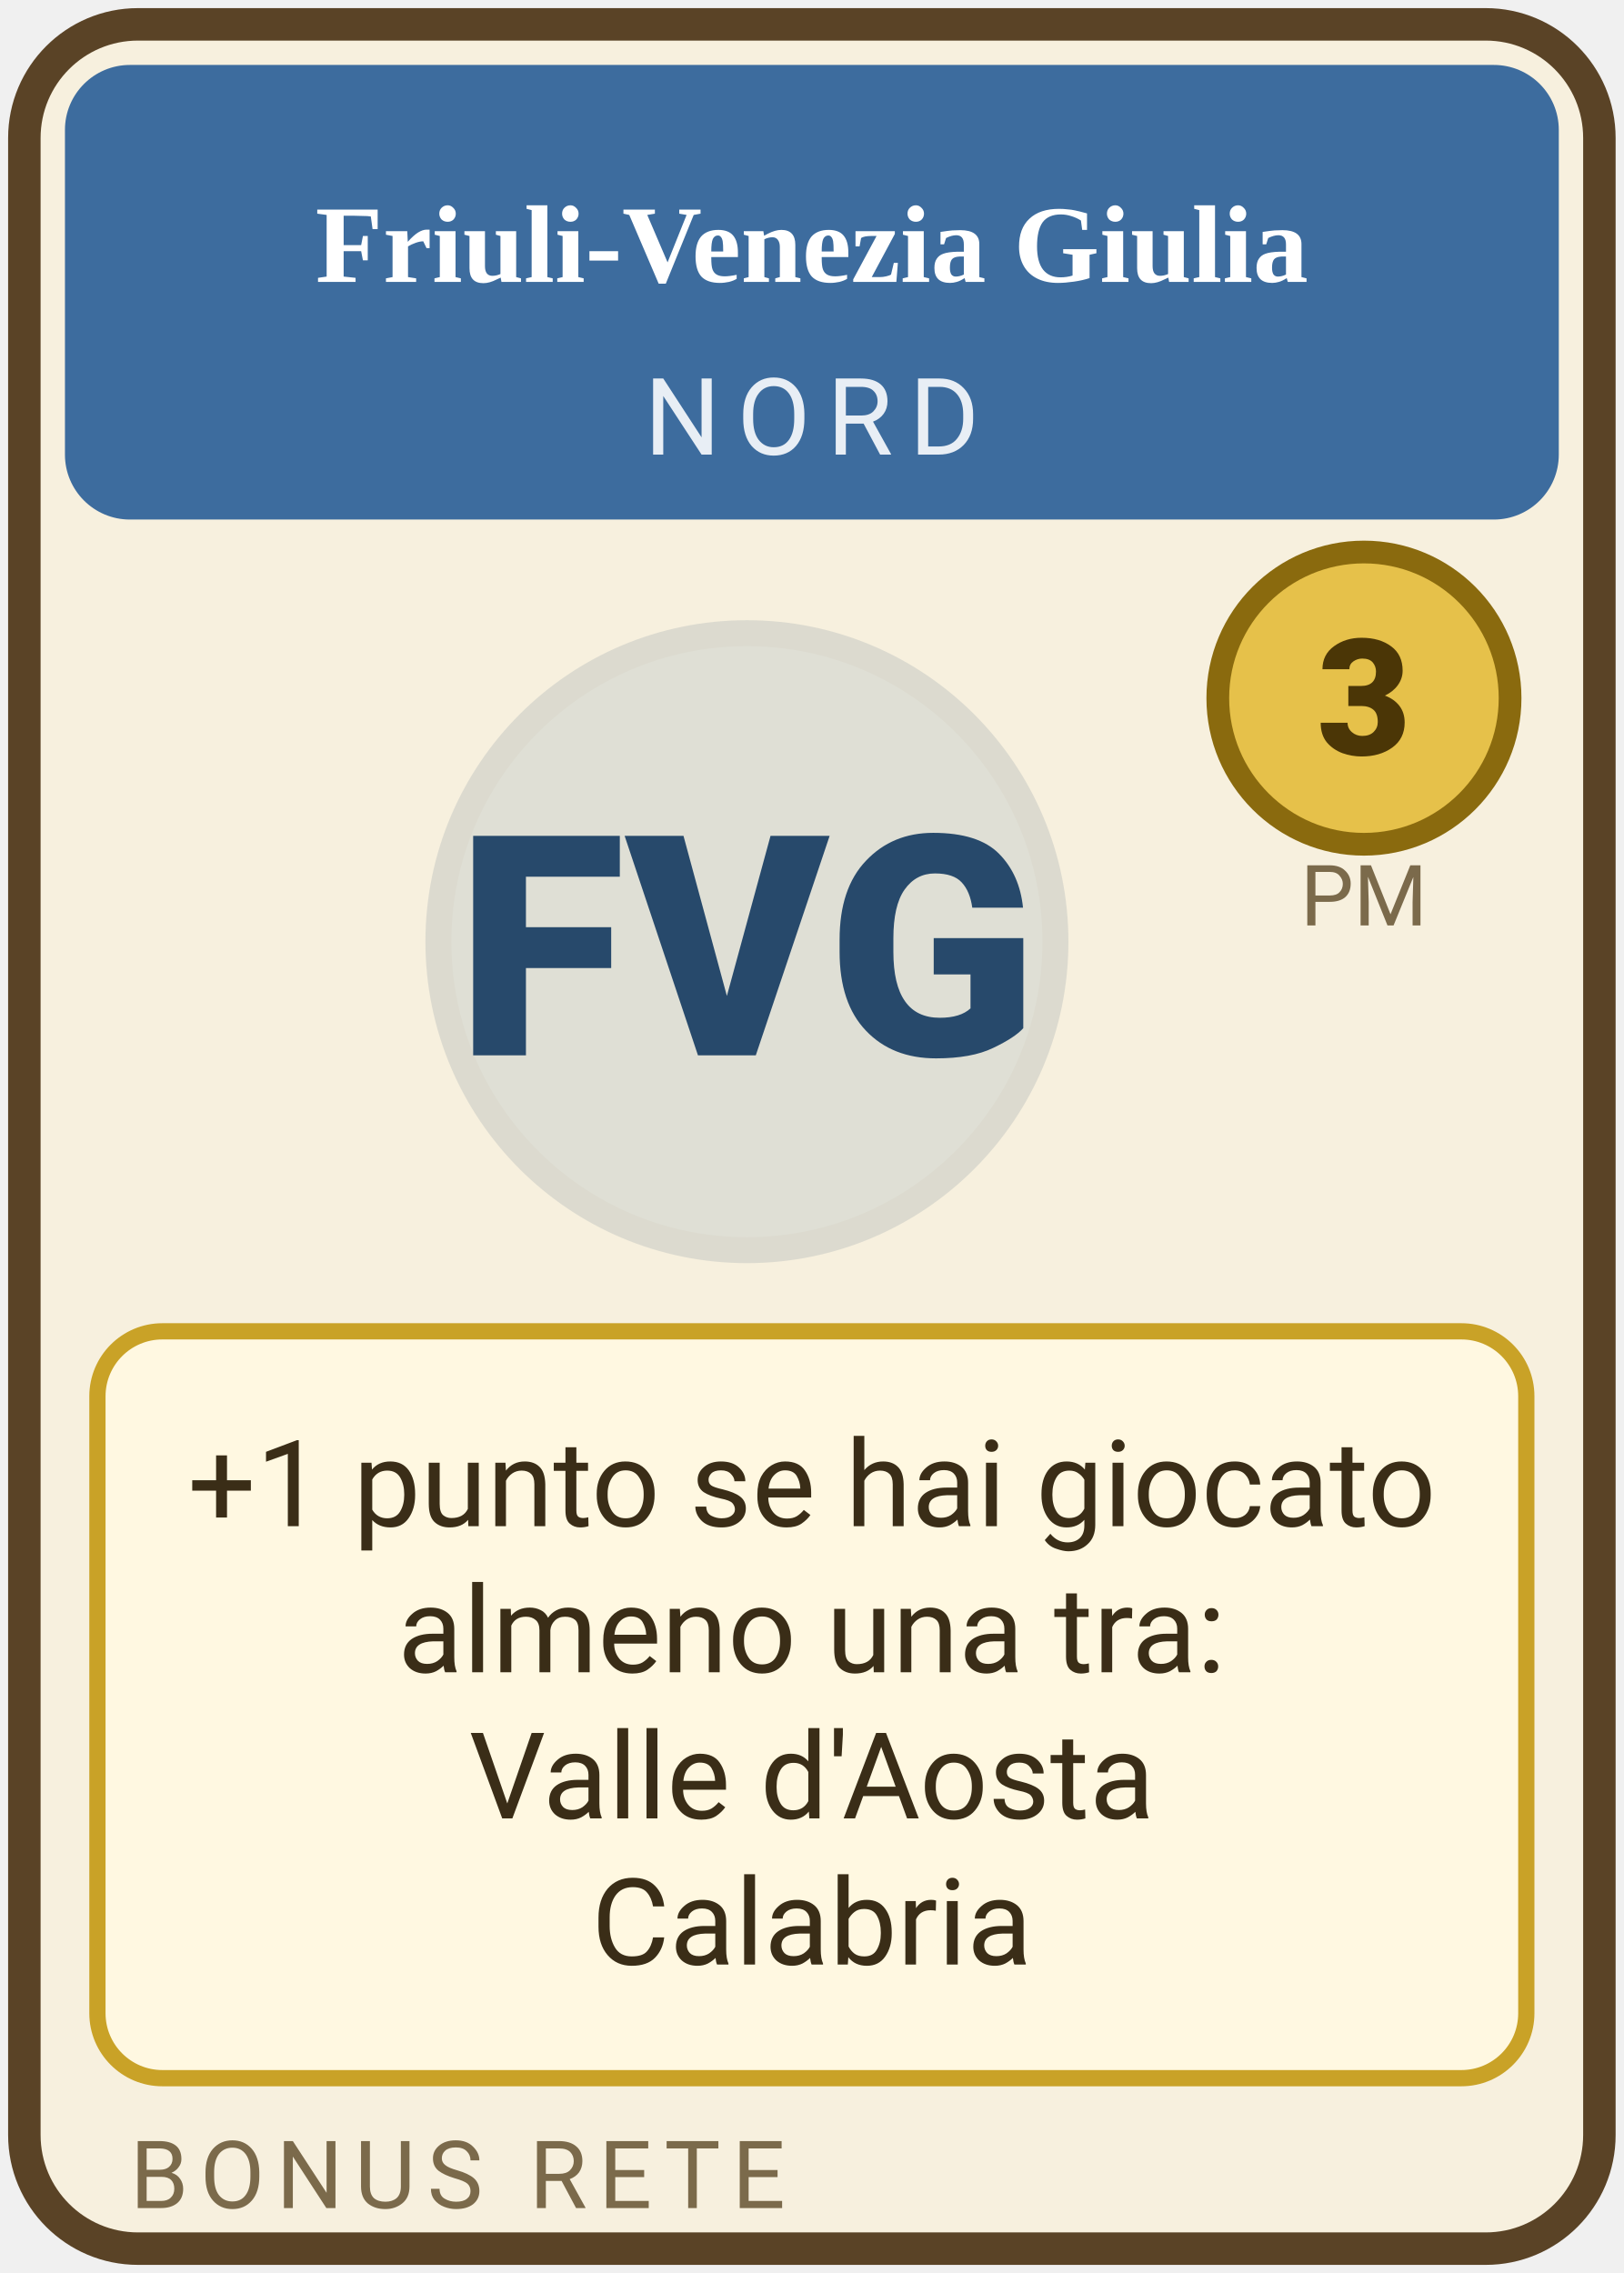
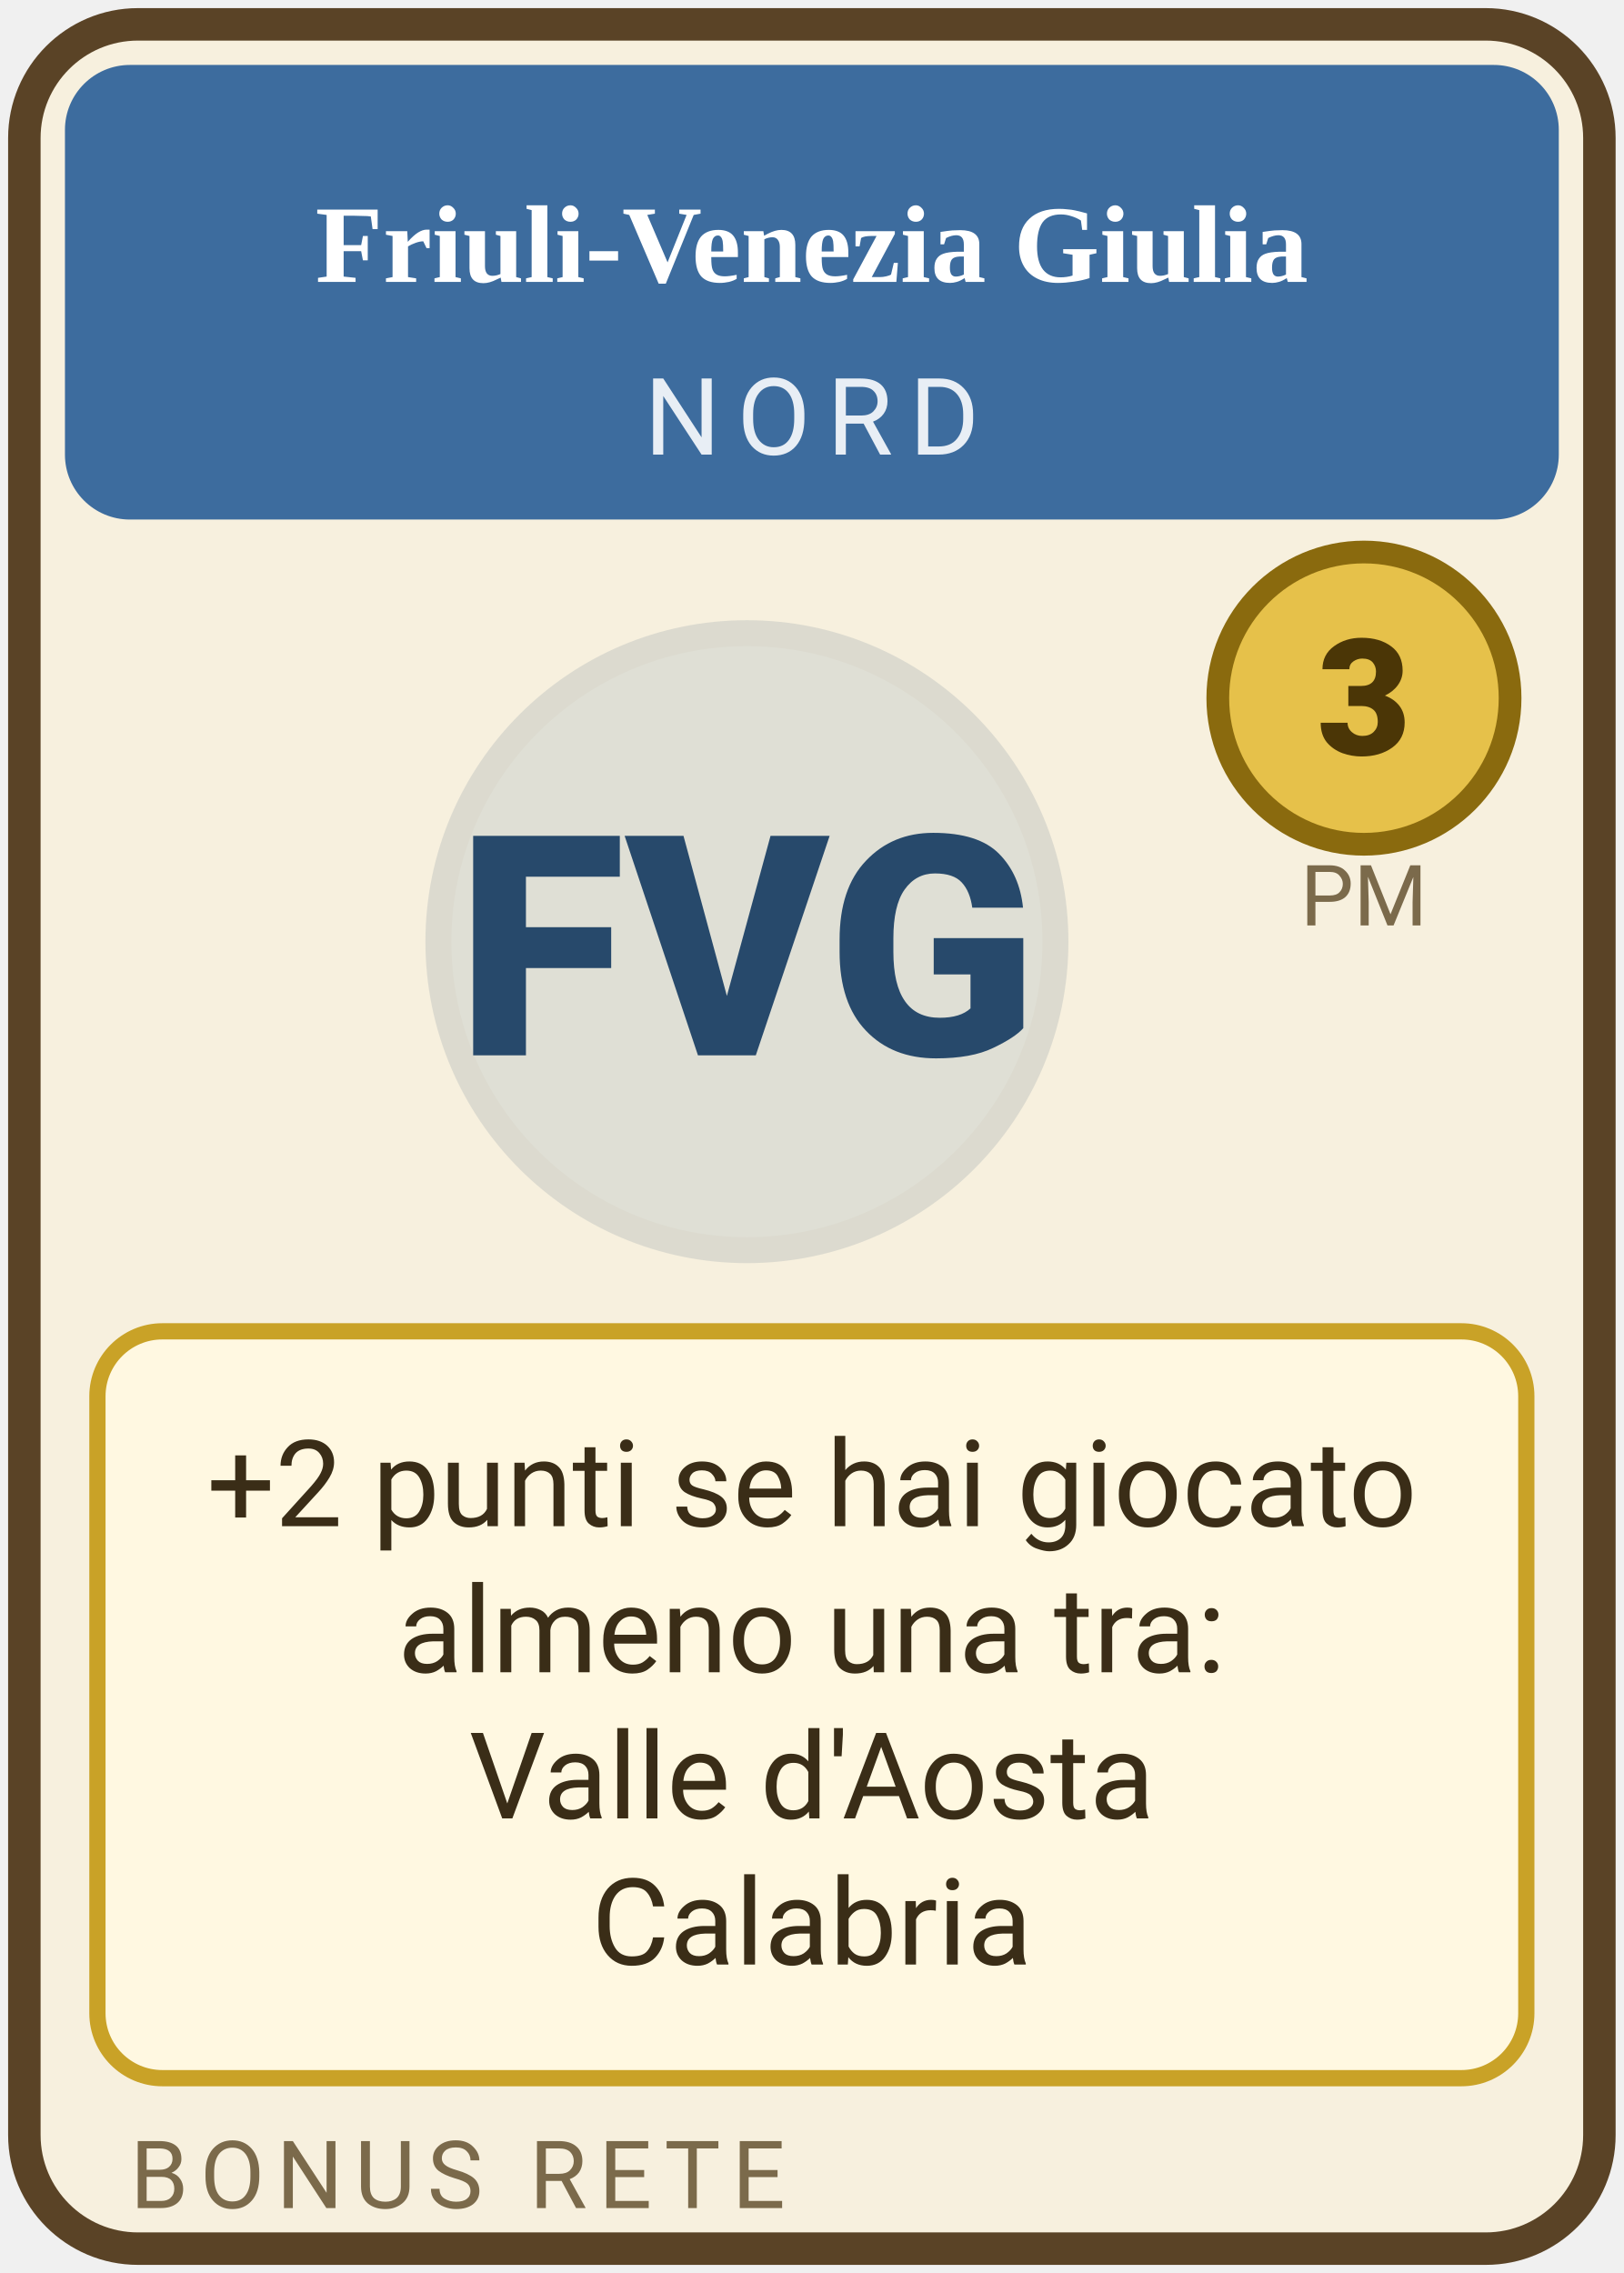
<svg xmlns="http://www.w3.org/2000/svg" width="100" height="140" class="spr card region " viewBox="0 0 100 140" role="img">
  <rect x="1.5" y="1.5" width="97" height="137" rx="7" fill="#f7f0de" stroke="#5a4326" stroke-width="2" />
  <rect x="4" y="4" width="92" height="28" rx="4" fill="#3d6c9e" />
  <text x="50" y="17.366" text-anchor="middle" font-size="6.8" font-weight="700" fill="#fff" font-family="Georgia, 'Times New Roman', serif">Friuli-Venezia Giulia</text>
  <text x="50" y="28" text-anchor="middle" font-size="6.6" letter-spacing="1" fill="#e8eef5" font-family="system-ui, -apple-system, 'Segoe UI', Roboto, sans-serif">NORD</text>
  <circle cx="46" cy="58" r="19" fill="#3d6c9e" opacity=".13" stroke="#27496b" stroke-width="1.6" />
  <text x="46" y="65" text-anchor="middle" font-size="19" font-weight="800" fill="#27496b" font-family="system-ui, -apple-system, 'Segoe UI', Roboto, sans-serif">FVG</text>
  <circle cx="84" cy="43" r="9" fill="#e6c14a" stroke="#8a6a0e" stroke-width="1.4" />
  <text x="84" y="46.5" text-anchor="middle" font-size="10" font-weight="800" fill="#4b3606" font-family="system-ui, -apple-system, 'Segoe UI', Roboto, sans-serif">3</text>
  <text x="84" y="57" text-anchor="middle" font-size="5.2" fill="#7b6a4b" font-family="system-ui, -apple-system, 'Segoe UI', Roboto, sans-serif">PM</text>
  <rect x="6" y="82" width="88" height="46" rx="4" fill="#fff8e1" stroke="#c9a227" stroke-width="1" />
-   <text x="50" y="94" text-anchor="middle" font-size="7.4" fill="#3a2d17" font-family="system-ui, -apple-system, 'Segoe UI', Roboto, sans-serif">+1 punto se hai giocato</text>
+   <text x="50" y="94" text-anchor="middle" font-size="7.4" fill="#3a2d17" font-family="system-ui, -apple-system, 'Segoe UI', Roboto, sans-serif">+2 punti se hai giocato</text>
  <text x="50" y="103" text-anchor="middle" font-size="7.4" fill="#3a2d17" font-family="system-ui, -apple-system, 'Segoe UI', Roboto, sans-serif">almeno una tra:</text>
  <text x="50" y="112" text-anchor="middle" font-size="7.4" fill="#3a2d17" font-family="system-ui, -apple-system, 'Segoe UI', Roboto, sans-serif">Valle d'Aosta</text>
  <text x="50" y="121" text-anchor="middle" font-size="7.4" fill="#3a2d17" font-family="system-ui, -apple-system, 'Segoe UI', Roboto, sans-serif">Calabria</text>
  <text x="8" y="136" font-size="5.8" letter-spacing=".7" fill="#7b6a4b" font-family="system-ui, -apple-system, 'Segoe UI', Roboto, sans-serif">BONUS RETE</text>
</svg>
